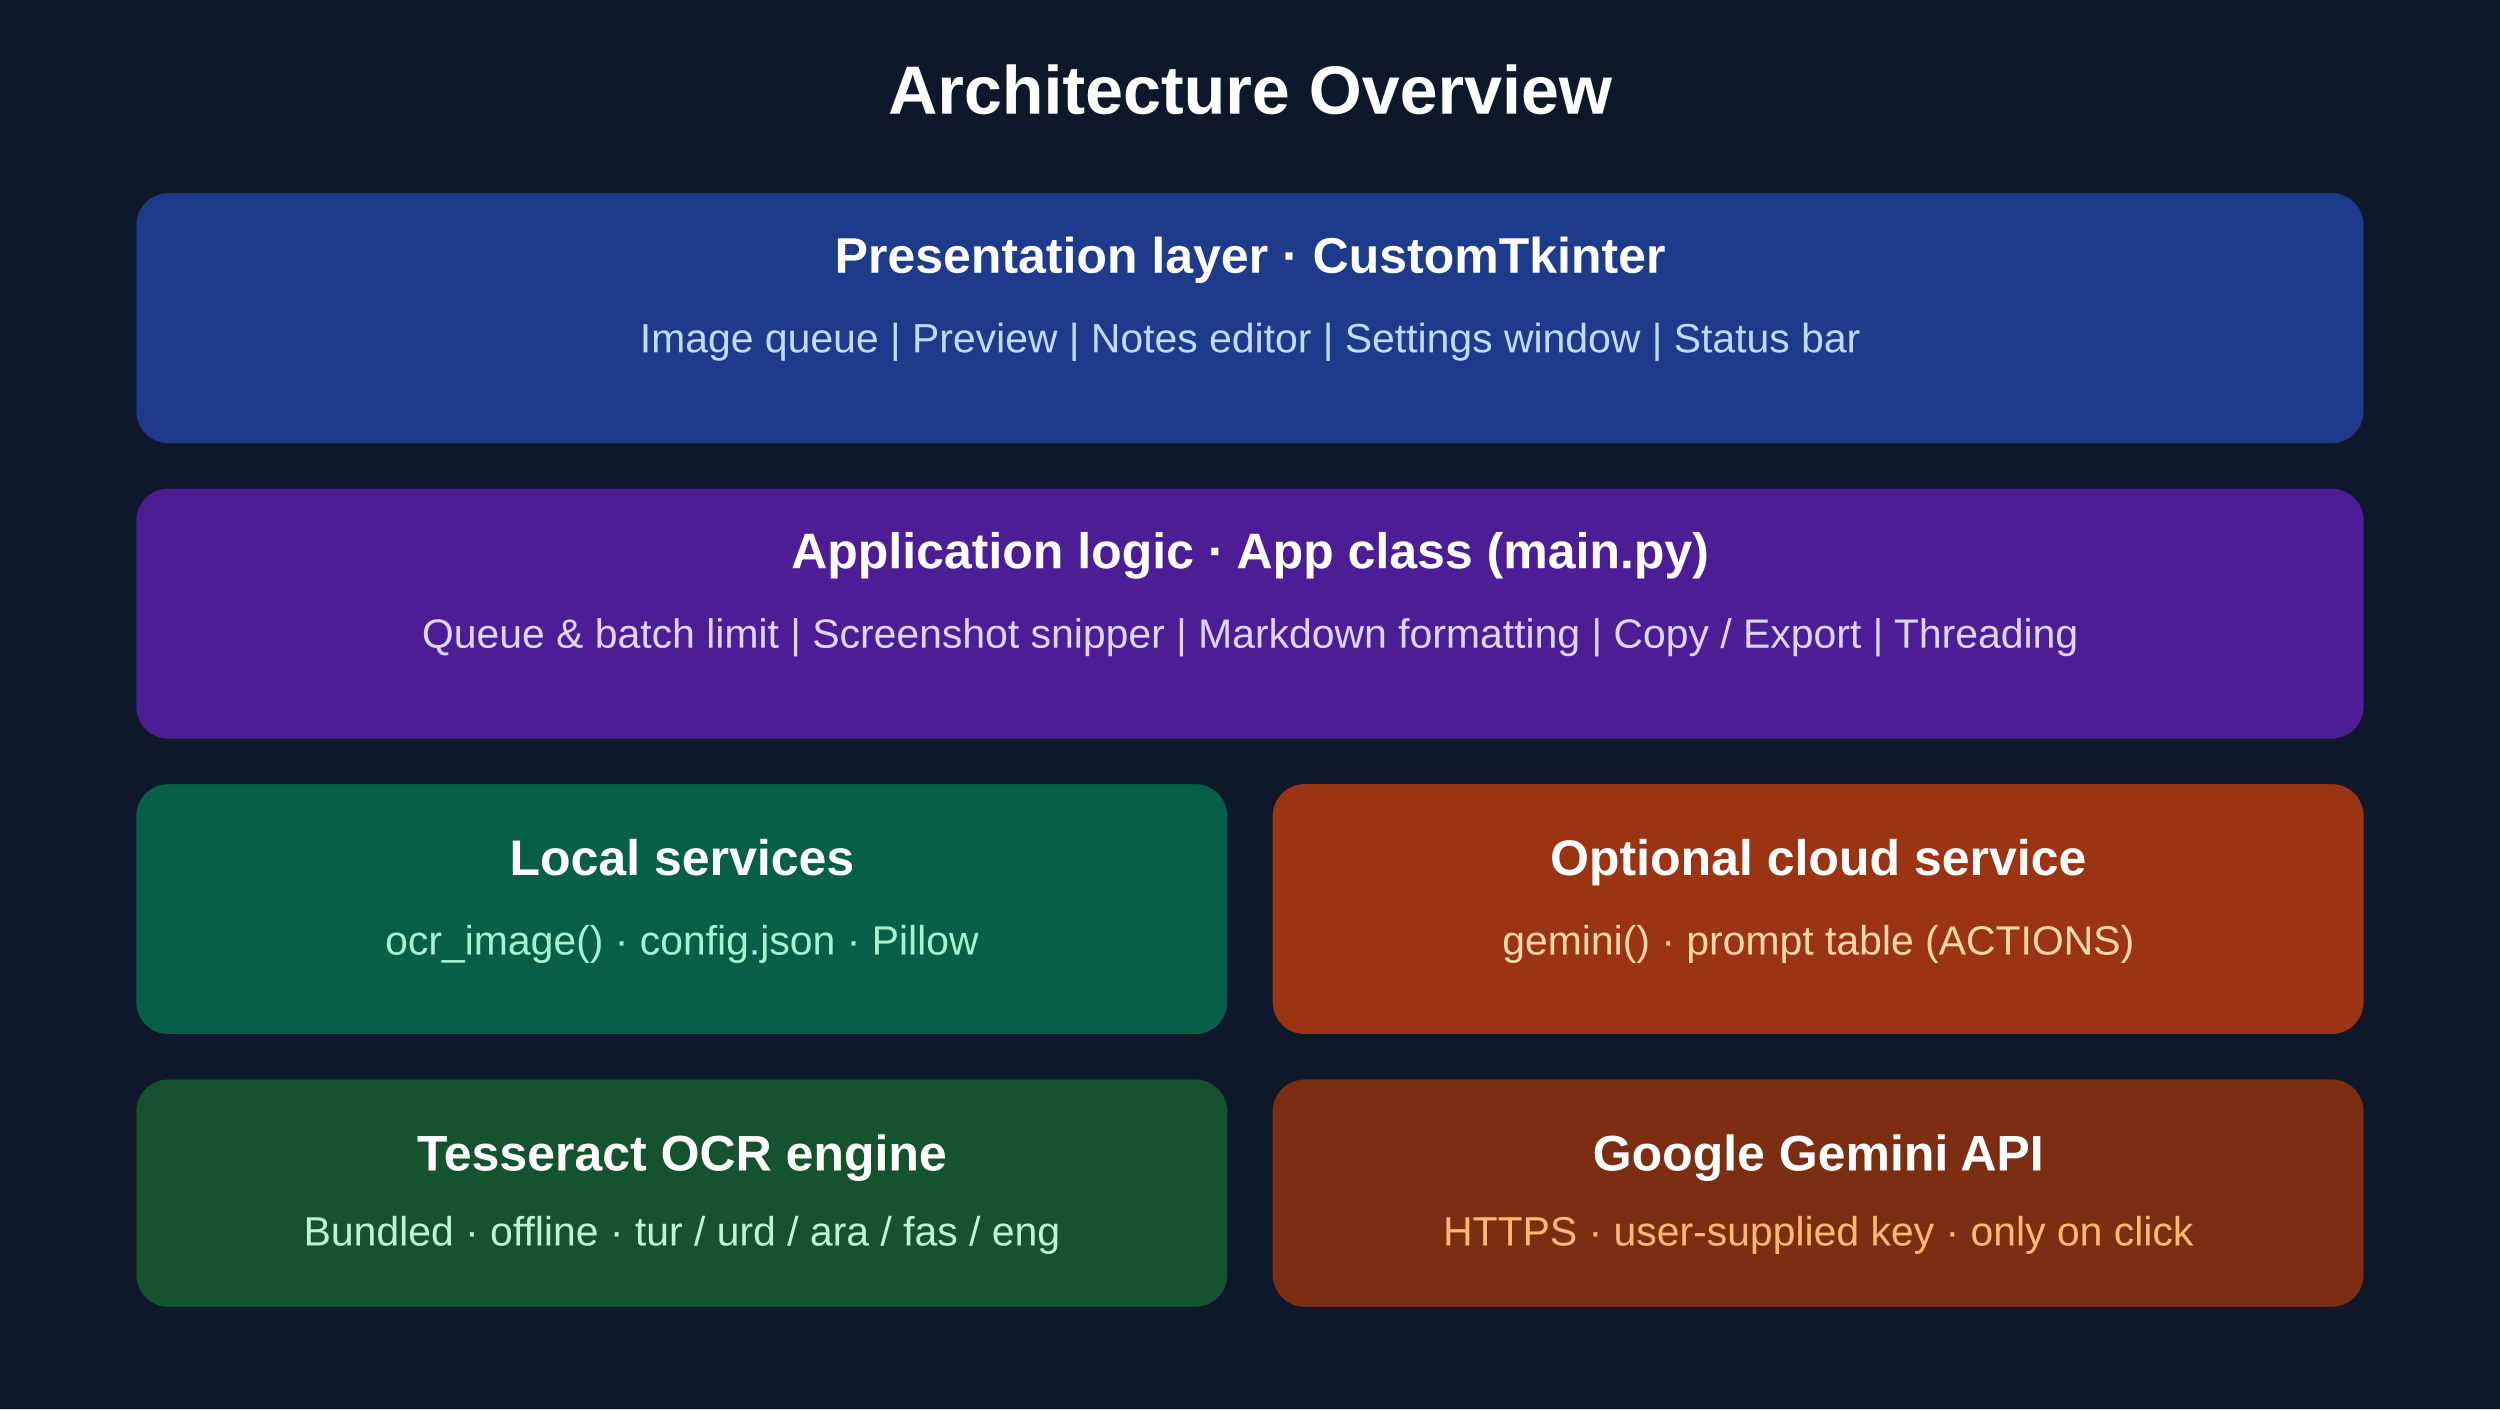
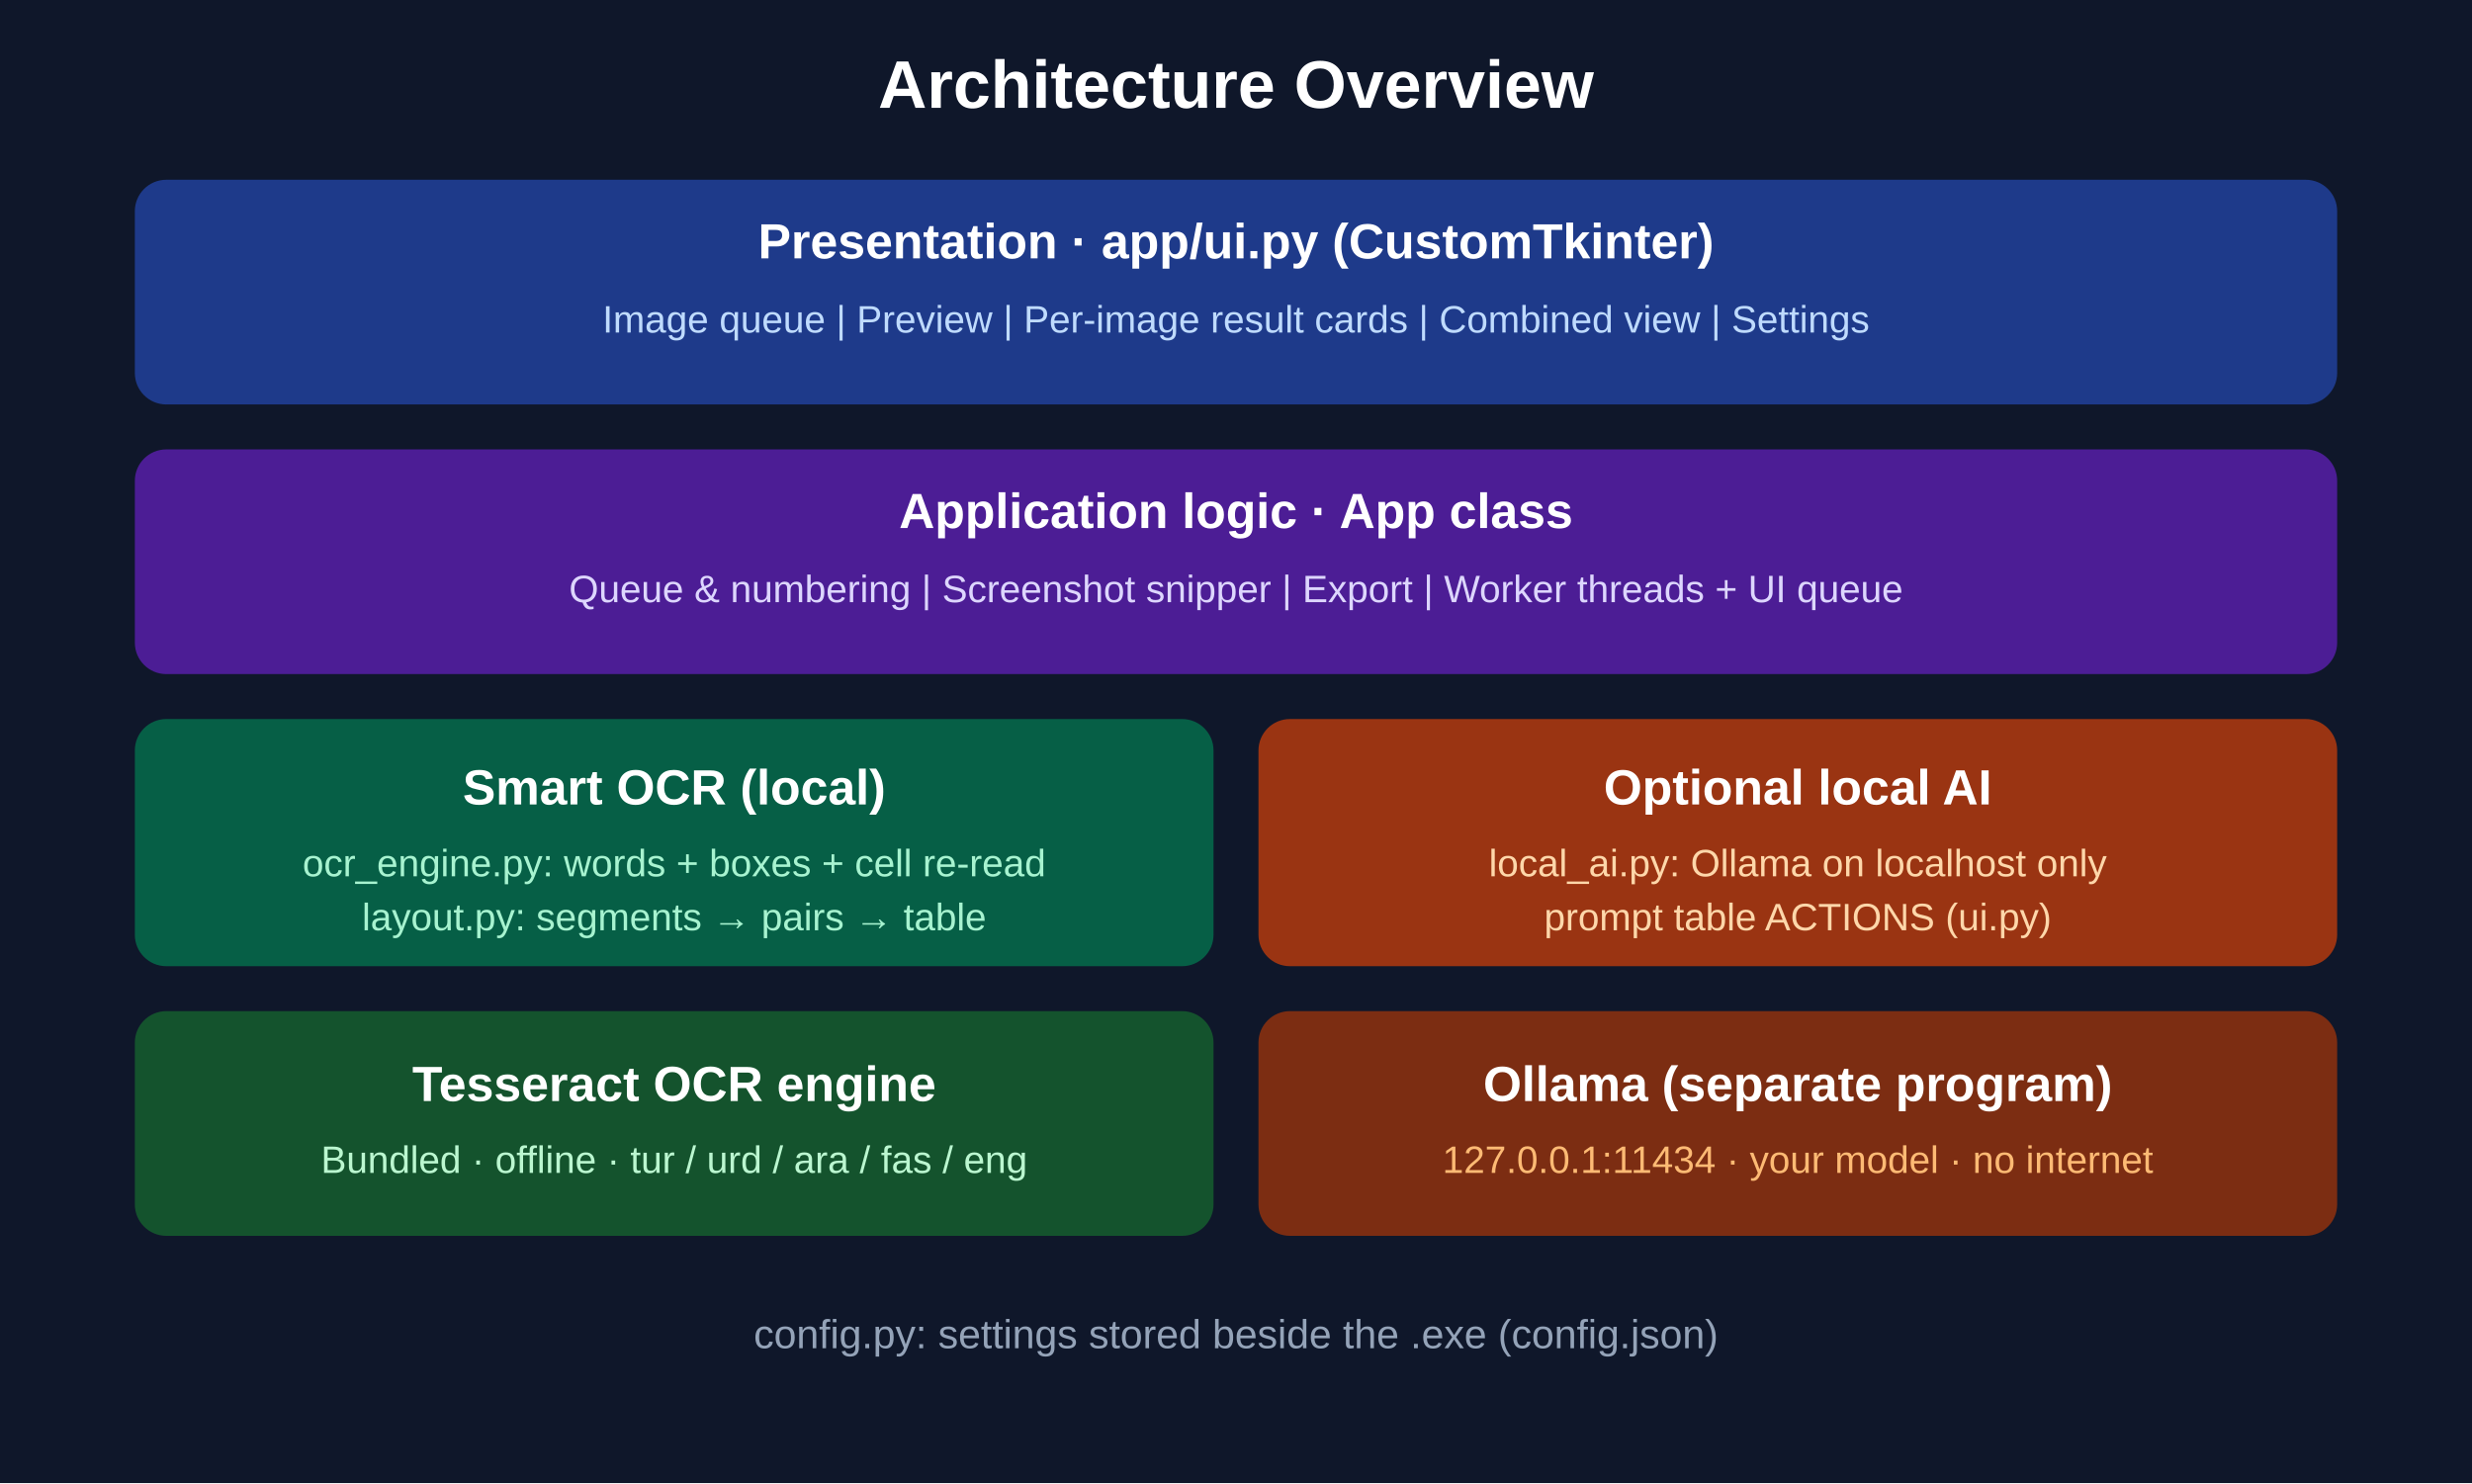
- <svg xmlns="http://www.w3.org/2000/svg" width="1100" height="620" viewBox="0 0 1100 620">
-   <rect width="1100" height="620" fill="#0f172a" />
+ <svg xmlns="http://www.w3.org/2000/svg" width="1100" height="660" viewBox="0 0 1100 660">
+   <rect width="1100" height="660" fill="#0f172a" />
  <g font-family="Segoe UI, Arial, sans-serif" text-anchor="middle">
-     <text x="550" y="50" font-size="30" font-weight="700" fill="#fff">Architecture Overview</text>
-     <rect x="60" y="85" width="980" height="110" rx="14" fill="#1e3a8a" />
-     <text x="550" y="120" font-size="22" font-weight="700" fill="#fff">Presentation layer  ·  CustomTkinter</text>
-     <text x="550" y="155" font-size="18" fill="#bfdbfe">Image queue  |  Preview  |  Notes editor  |  Settings window  |  Status bar</text>
-     <rect x="60" y="215" width="980" height="110" rx="14" fill="#4c1d95" />
-     <text x="550" y="250" font-size="22" font-weight="700" fill="#fff">Application logic  ·  App class (main.py)</text>
-     <text x="550" y="285" font-size="18" fill="#ddd6fe">Queue &amp; batch limit  |  Screenshot snipper  |  Markdown formatting  |  Copy / Export  |  Threading</text>
-     <rect x="60" y="345" width="480" height="110" rx="14" fill="#065f46" />
-     <text x="300" y="385" font-size="22" font-weight="700" fill="#fff">Local services</text>
-     <text x="300" y="420" font-size="18" fill="#a7f3d0">ocr_image()  ·  config.json  ·  Pillow</text>
-     <rect x="560" y="345" width="480" height="110" rx="14" fill="#9a3412" />
-     <text x="800" y="385" font-size="22" font-weight="700" fill="#fff">Optional cloud service</text>
-     <text x="800" y="420" font-size="18" fill="#fed7aa">gemini()  ·  prompt table (ACTIONS)</text>
-     <rect x="60" y="475" width="480" height="100" rx="14" fill="#14532d" />
-     <text x="300" y="515" font-size="22" font-weight="700" fill="#fff">Tesseract OCR engine</text>
-     <text x="300" y="548" font-size="18" fill="#bbf7d0">Bundled · offline · tur / urd / ara / fas / eng</text>
-     <rect x="560" y="475" width="480" height="100" rx="14" fill="#7c2d12" />
-     <text x="800" y="515" font-size="22" font-weight="700" fill="#fff">Google Gemini API</text>
-     <text x="800" y="548" font-size="18" fill="#fdba74">HTTPS · user-supplied key · only on click</text>
+     <text x="550" y="48" font-size="30" font-weight="700" fill="#fff">Architecture Overview</text>
+     <rect x="60" y="80" width="980" height="100" rx="14" fill="#1e3a8a" />
+     <text x="550" y="115" font-size="22" font-weight="700" fill="#fff">Presentation · app/ui.py (CustomTkinter)</text>
+     <text x="550" y="148" font-size="17" fill="#bfdbfe">Image queue  |  Preview  |  Per-image result cards  |  Combined view  |  Settings</text>
+     <rect x="60" y="200" width="980" height="100" rx="14" fill="#4c1d95" />
+     <text x="550" y="235" font-size="22" font-weight="700" fill="#fff">Application logic · App class</text>
+     <text x="550" y="268" font-size="17" fill="#ddd6fe">Queue &amp; numbering  |  Screenshot snipper  |  Export  |  Worker threads + UI queue</text>
+     <rect x="60" y="320" width="480" height="110" rx="14" fill="#065f46" />
+     <text x="300" y="358" font-size="22" font-weight="700" fill="#fff">Smart OCR (local)</text>
+     <text x="300" y="390" font-size="17" fill="#a7f3d0">ocr_engine.py: words + boxes + cell re-read</text>
+     <text x="300" y="414" font-size="17" fill="#a7f3d0">layout.py: segments → pairs → table</text>
+     <rect x="560" y="320" width="480" height="110" rx="14" fill="#9a3412" />
+     <text x="800" y="358" font-size="22" font-weight="700" fill="#fff">Optional local AI</text>
+     <text x="800" y="390" font-size="17" fill="#fed7aa">local_ai.py: Ollama on localhost only</text>
+     <text x="800" y="414" font-size="17" fill="#fed7aa">prompt table ACTIONS (ui.py)</text>
+     <rect x="60" y="450" width="480" height="100" rx="14" fill="#14532d" />
+     <text x="300" y="490" font-size="22" font-weight="700" fill="#fff">Tesseract OCR engine</text>
+     <text x="300" y="522" font-size="17" fill="#bbf7d0">Bundled · offline · tur / urd / ara / fas / eng</text>
+     <rect x="560" y="450" width="480" height="100" rx="14" fill="#7c2d12" />
+     <text x="800" y="490" font-size="22" font-weight="700" fill="#fff">Ollama (separate program)</text>
+     <text x="800" y="522" font-size="17" fill="#fdba74">127.0.0.1:11434 · your model · no internet</text>
+     <text x="550" y="600" font-size="18" fill="#94a3b8">config.py: settings stored beside the .exe (config.json)</text>
  </g>
</svg>
